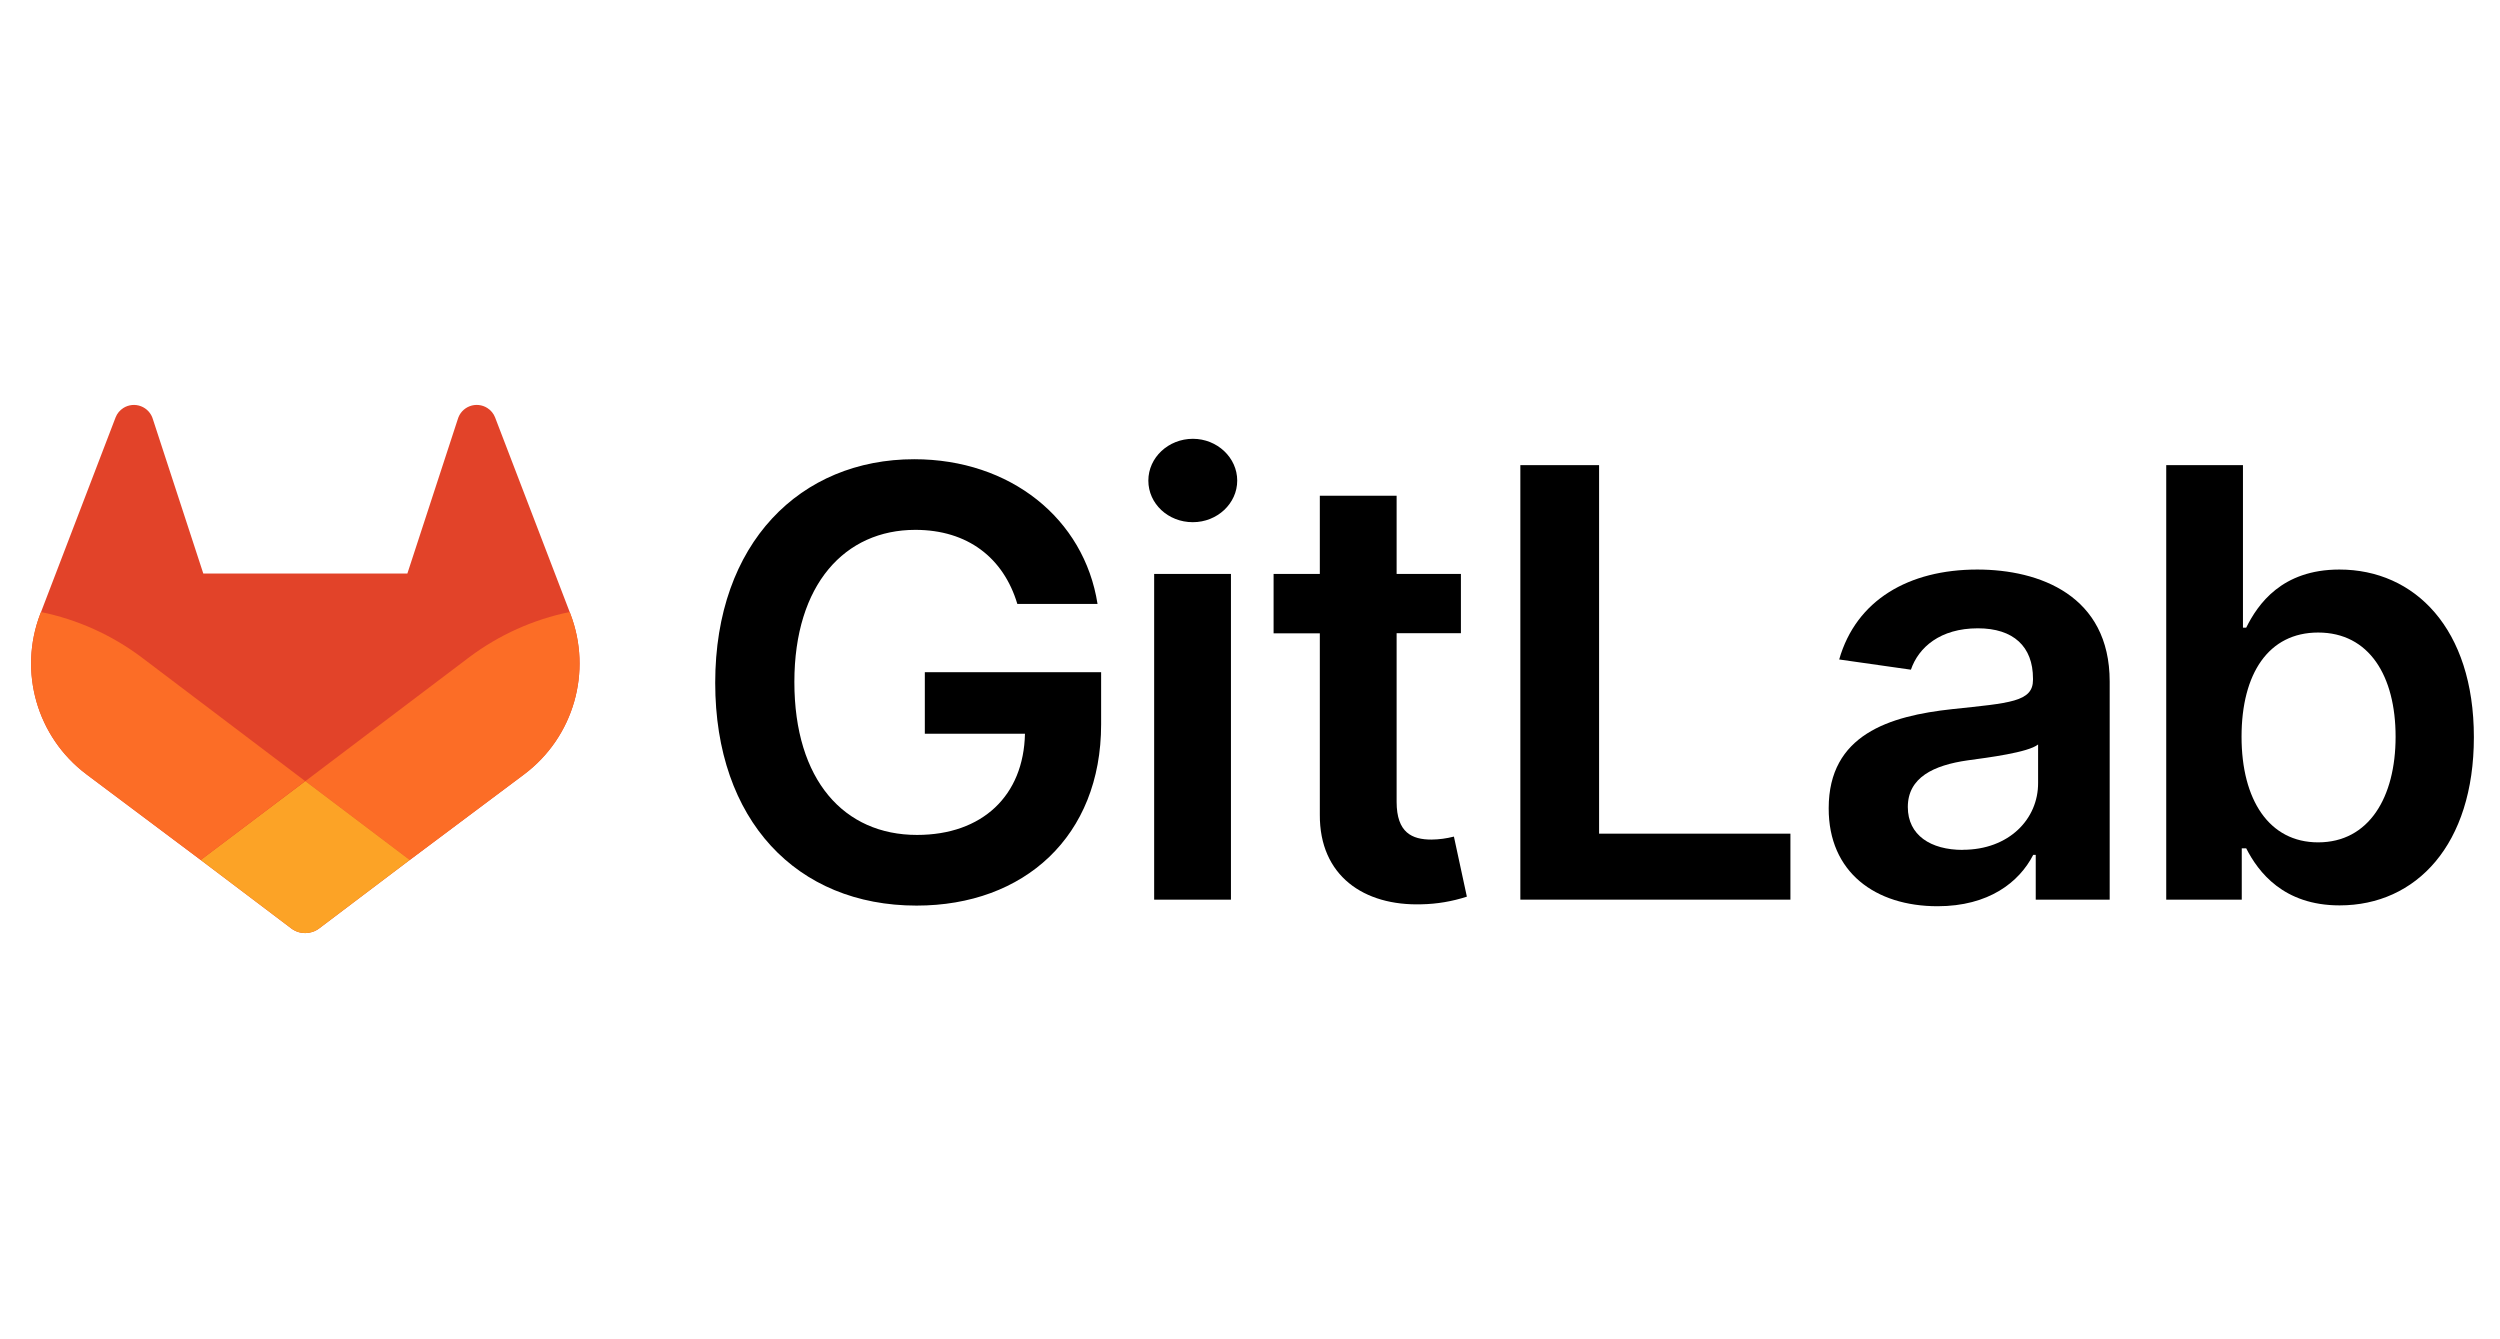
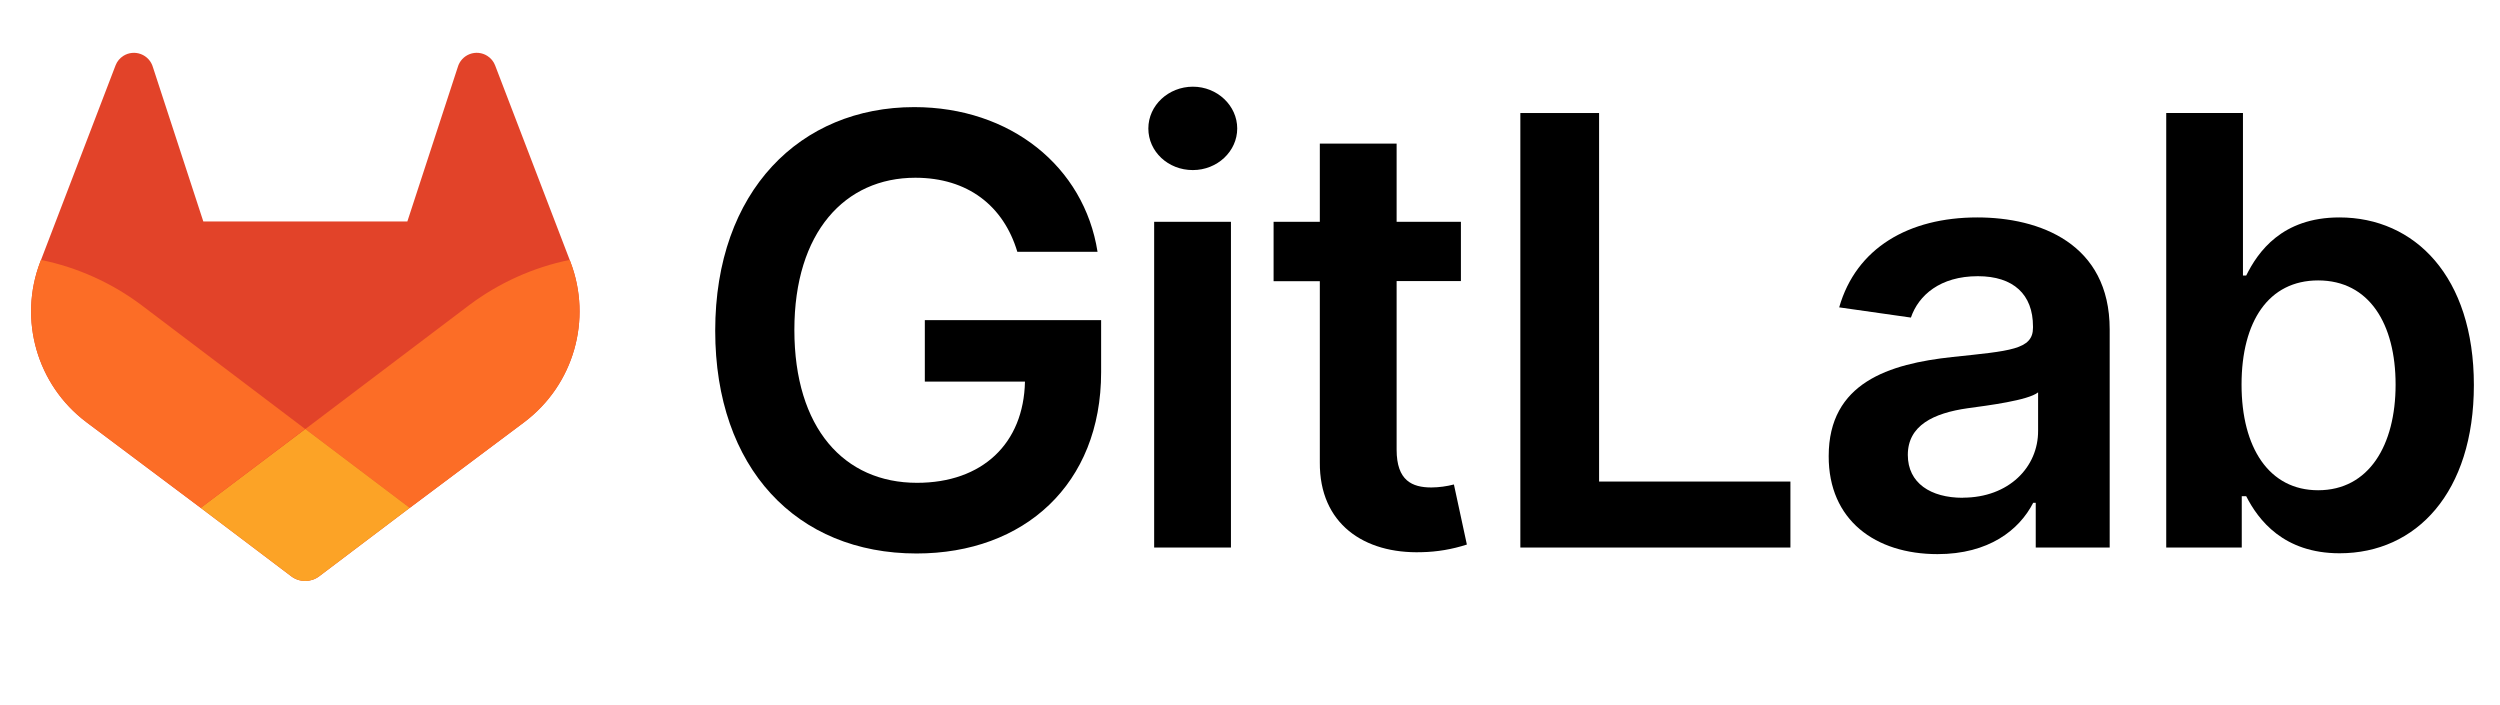
- <svg xmlns="http://www.w3.org/2000/svg" viewBox="140 0 710 380" fill="currentColor" stroke="none">
+ <svg xmlns="http://www.w3.org/2000/svg" viewBox="140 100 710 200" fill="currentColor" stroke="none">
  <defs>
    <style>.cls-2{fill:#e24329;}.cls-3{fill:#fc6d26;}.cls-4{fill:#fca326;}</style>
  </defs>
  <g id="LOGO">
    <path class="cls-1" d="M428.92,171.51H451.7c-3.8-24.22-24.77-41.09-52.06-41.09-32.29,0-56.52,23.74-56.52,63.5,0,39.05,23.14,63.27,57.18,63.27,30.55,0,52.42-19.65,52.42-51.46V190.91H402.65v17.47h28.44c-.36,17.6-12.11,28.74-30.67,28.74-20.66,0-34.82-15.48-34.82-43.44,0-27.78,14.4-43.2,34.34-43.2C414.82,150.48,425,158.43,428.92,171.51Z" />
    <path class="cls-1" d="M467.78,255.5h21.81V163H467.78Zm11-107.2c6.93,0,12.59-5.31,12.59-11.81s-5.66-11.87-12.59-11.87-12.65,5.3-12.65,11.87S471.75,148.3,478.74,148.3Z" />
    <path class="cls-1" d="M554.9,163H536.64V140.78H514.83V163H501.7v16.87h13.13v51.46c-.12,17.41,12.54,26,28.92,25.49a44.29,44.29,0,0,0,12.84-2.17l-3.68-17.06a26.57,26.57,0,0,1-6.38.85c-5.49,0-9.89-1.93-9.89-10.73V179.82H554.9Z" />
    <path class="cls-1" d="M571.78,255.5h76.7V236.76H594.14V132.1H571.78Z" />
    <path class="cls-1" d="M690.26,257.37c14.52,0,23.19-6.81,27.17-14.58h.72V255.5h21V193.56c0-24.46-19.94-31.81-37.6-31.81-19.46,0-34.4,8.67-39.22,25.54l20.37,2.9c2.16-6.33,8.31-11.75,19-11.75,10.13,0,15.67,5.18,15.67,14.28v.36c0,6.26-6.57,6.57-22.9,8.31-17.95,1.93-35.12,7.29-35.12,28.14C659.29,247.73,672.6,257.37,690.26,257.37Zm7.17-16c-9.1,0-15.61-4.16-15.61-12.17,0-8.38,7.29-11.87,17-13.26,5.73-.78,17.18-2.23,20-4.51v10.9C718.88,232.6,710.56,241.34,697.43,241.34Z" />
    <path class="cls-1" d="M755.21,255.5h21.45V240.92h1.26c3.44,6.75,10.61,16.21,26.52,16.21,21.81,0,38.14-17.3,38.14-47.78,0-30.85-16.81-47.6-38.2-47.6-16.33,0-23.14,9.82-26.46,16.51H777V132.1H755.21Zm21.39-46.27c0-18,7.71-29.59,21.75-29.59,14.52,0,22,12.35,22,29.59s-7.59,30-22,30C784.43,239.23,776.6,227.18,776.6,209.23Z" />
    <path class="cls-2" d="M302,174.37l-.21-.56-21.2-55.3a5.5,5.5,0,0,0-2.18-2.63,5.6,5.6,0,0,0-8.41,3.2l-14.31,43.81H197.74l-14.31-43.81a5.61,5.61,0,0,0-8.41-3.2,5.5,5.5,0,0,0-2.18,2.63l-21.19,55.31-.22.55a39.36,39.36,0,0,0,13.06,45.49l.08.06.18.14L197,244.23l16,12.09,9.72,7.35a6.57,6.57,0,0,0,7.92,0l9.72-7.35,16-12.09,32.48-24.31.09-.07A39.36,39.36,0,0,0,302,174.37Z" />
    <path class="cls-3" d="M302,174.37l-.21-.56a71.5,71.5,0,0,0-28.5,12.82l-46.55,35.2,29.64,22.4,32.48-24.31.09-.07A39.36,39.36,0,0,0,302,174.37Z" />
    <path class="cls-4" d="M197,244.23l16,12.09,9.72,7.35a6.57,6.57,0,0,0,7.92,0l9.72-7.35,16-12.09-29.64-22.4Z" />
    <path class="cls-3" d="M180.14,186.63a71.44,71.44,0,0,0-28.49-12.81l-.22.55a39.36,39.36,0,0,0,13.06,45.49l.08.06.18.14L197,244.23l29.66-22.4Z" />
  </g>
</svg>
